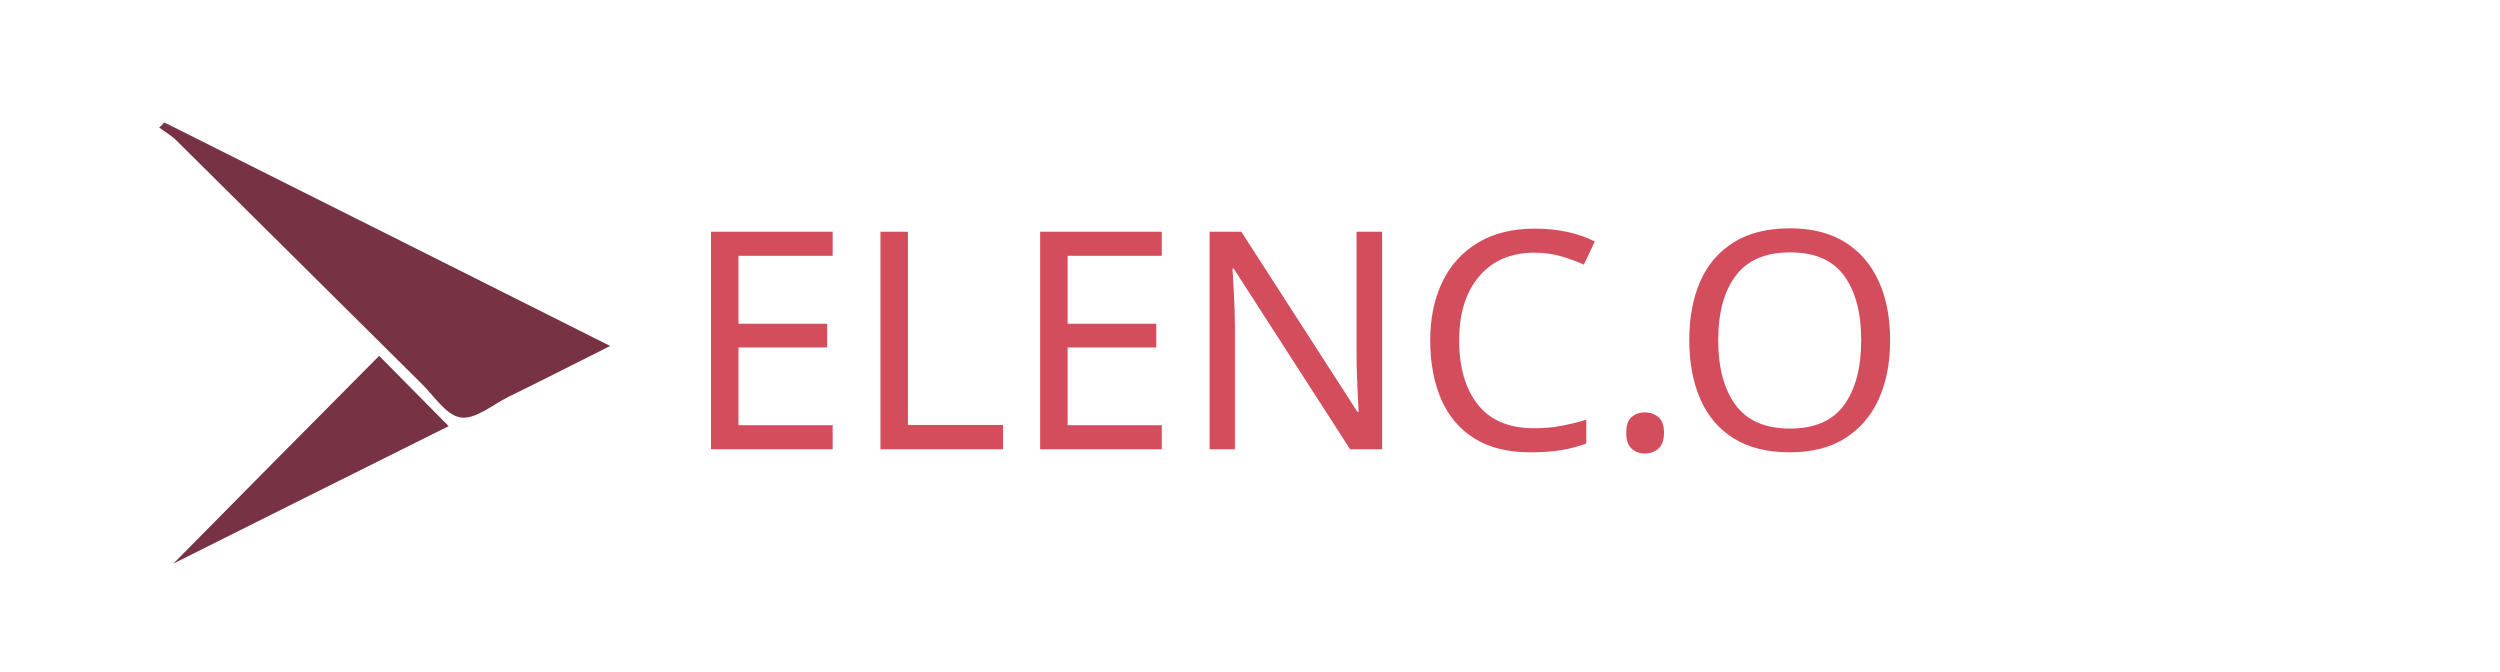
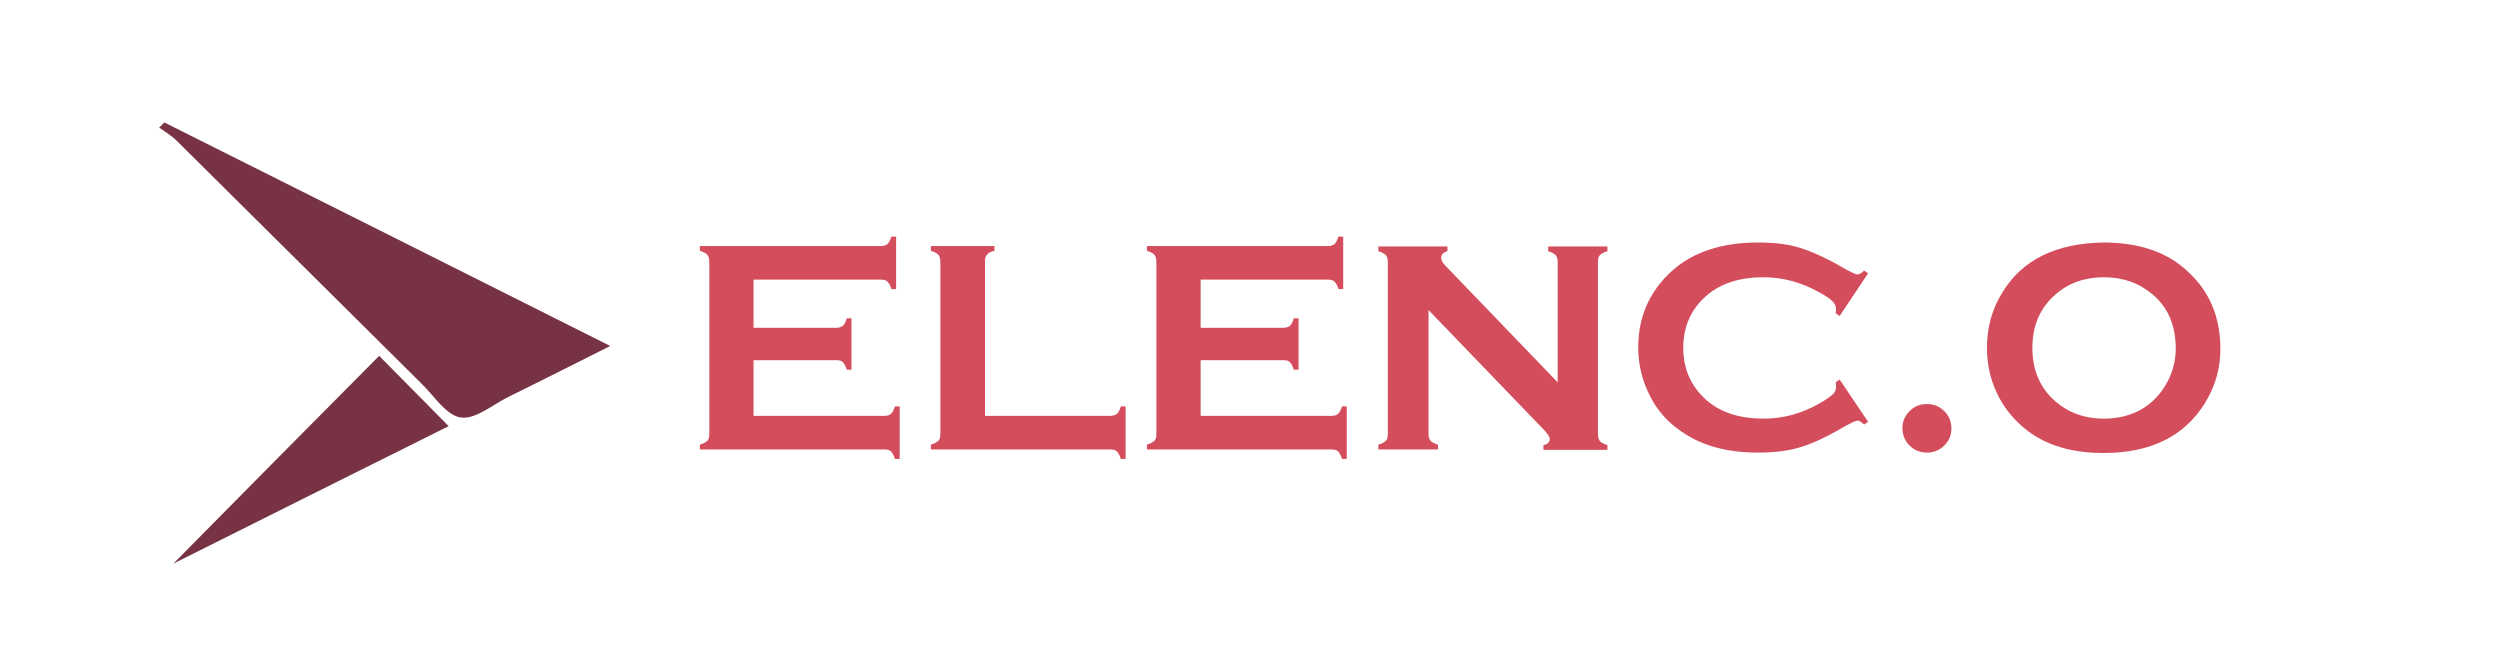
<svg xmlns="http://www.w3.org/2000/svg" version="1.1" id="Layer_1" x="0px" y="0px" viewBox="0 0 633 170" style="enable-background:new 0 0 633 170;" xml:space="preserve">
  <style type="text/css">
- 	.st0{fill:#D44D5C;}
- 	.st1{font-family:'CopperplateGothic-Bold';}
- 	.st2{font-size:77.164px;}
- 	.st3{fill:#773244;}
+ 	.st0{enable-background:new    ;}
+ 	.st1{fill:#D44D5C;}
+ 	.st2{fill:#773244;}
</style>
  <g>
-     <text transform="matrix(1 0 0 1 172.5469 113.7617)" class="st0 st1 st2">ELENC.O</text>
-   </g>
-   <g>
-     <path class="st3" d="M41.6,31C79,49.7,116.4,68.5,154.5,87.6c-9,4.5-17.4,8.8-25.8,12.9c-4,2-8.4,5.8-12.1,5.2   c-3.7-0.6-6.7-5.5-9.9-8.6c-20.7-20.5-41.3-41-62-61.5c-1.3-1.3-2.9-2.2-4.4-3.3C40.8,31.9,41.2,31.4,41.6,31z" />
-     <path class="st3" d="M43.9,142.7c17-17.2,34.6-35,52.1-52.6c5.7,5.8,11.5,11.6,17.6,17.8C90.3,119.5,66.7,131.3,43.9,142.7z" />
+     <g class="st0">
+       <path class="st1" d="M190.8,91.2v14.1h33.1c0.8,0,1.3-0.2,1.7-0.5c0.4-0.4,0.7-1,1-1.9h1.2v13.3h-1.2c-0.3-0.9-0.6-1.5-1-1.9    c-0.4-0.4-1-0.5-1.7-0.5h-46.7v-1.2c0.9-0.3,1.5-0.6,1.9-1c0.4-0.4,0.5-1,0.5-1.8V66.3c0-0.8-0.2-1.4-0.5-1.8    c-0.4-0.4-1-0.7-1.9-1v-1.2H223c0.8,0,1.3-0.2,1.7-0.5c0.4-0.4,0.7-1,1-1.9h1.2v13.3h-1.2c-0.3-0.9-0.6-1.5-1-1.9    c-0.4-0.4-1-0.5-1.7-0.5h-32.2V83h20.9c0.8,0,1.3-0.2,1.7-0.5s0.7-1,1-1.9h1.2v13h-1.2c-0.3-0.9-0.6-1.5-1-1.9s-1-0.5-1.7-0.5    H190.8z" />
+       <path class="st1" d="M249.4,105.3h31.6c0.8,0,1.4-0.2,1.8-0.5s0.7-1,1-1.9h1.2v13.3h-1.2c-0.3-0.9-0.6-1.5-1-1.9s-1-0.5-1.8-0.5    h-45.3v-1.2c0.9-0.3,1.5-0.6,1.9-1c0.4-0.4,0.5-1,0.5-1.8V66.3c0-0.8-0.2-1.4-0.5-1.8c-0.4-0.4-1-0.7-1.9-1v-1.2h16.1v1.2    c-0.9,0.2-1.5,0.5-1.9,1c-0.4,0.4-0.5,1-0.5,1.8V105.3z" />
+       <path class="st1" d="M304,91.2v14.1h33.1c0.8,0,1.3-0.2,1.7-0.5c0.4-0.4,0.7-1,1-1.9h1.2v13.3h-1.2c-0.3-0.9-0.6-1.5-1-1.9    c-0.4-0.4-1-0.5-1.7-0.5h-46.7v-1.2c0.9-0.3,1.5-0.6,1.9-1c0.4-0.4,0.5-1,0.5-1.8V66.3c0-0.8-0.2-1.4-0.5-1.8    c-0.4-0.4-1-0.7-1.9-1v-1.2h45.8c0.8,0,1.3-0.2,1.7-0.5c0.4-0.4,0.7-1,1-1.9h1.2v13.3h-1.2c-0.3-0.9-0.6-1.5-1-1.9    c-0.4-0.4-1-0.5-1.7-0.5H304V83h20.9c0.8,0,1.3-0.2,1.7-0.5s0.7-1,1-1.9h1.2v13h-1.2c-0.3-0.9-0.6-1.5-1-1.9s-1-0.5-1.7-0.5H304z" />
+       <path class="st1" d="M361.7,78.5v31.3c0,0.8,0.2,1.4,0.5,1.8c0.4,0.4,1,0.7,1.9,1v1.2H349v-1.2c0.9-0.3,1.5-0.6,1.9-1    c0.4-0.4,0.5-1,0.5-1.8V66.3c0-0.8-0.2-1.3-0.5-1.7c-0.4-0.4-1-0.7-1.9-1v-1.2h17.5v1.2c-1.1,0.3-1.6,0.9-1.6,1.7    c0,0.6,0.4,1.3,1.1,2l28.4,29.5V66.3c0-0.8-0.2-1.3-0.5-1.7c-0.4-0.4-1-0.7-1.9-1v-1.2H407v1.2c-0.9,0.3-1.5,0.6-1.9,1    c-0.4,0.4-0.5,1-0.5,1.7v43.6c0,0.8,0.2,1.4,0.5,1.8c0.4,0.4,1,0.7,1.9,1v1.2h-16.2v-1.2c1.1-0.2,1.6-0.8,1.6-1.6    c0-0.5-0.6-1.4-1.8-2.6L361.7,78.5z" />
+       <path class="st1" d="M465.8,96.1l7.2,10.7l-1,0.7c-0.7-0.7-1.3-1-1.7-1s-1.7,0.6-3.8,1.8c-4.3,2.5-8,4.2-10.9,5    c-3,0.9-6.5,1.3-10.5,1.3c-8.1,0-14.8-1.9-20-5.8c-3.1-2.2-5.5-5-7.2-8.3c-2-3.8-3.1-8-3.1-12.5c0-6.2,1.8-11.6,5.5-16.2    c5.5-6.9,13.8-10.4,24.8-10.4c4.1,0,7.6,0.4,10.5,1.3c2.9,0.9,6.6,2.5,10.9,5c2.1,1.2,3.4,1.8,3.8,1.8s1-0.3,1.7-1l1,0.7L465.8,80    l-1-0.7c0-0.4,0.1-0.7,0.1-1c0-0.7-0.3-1.4-0.9-2c-0.6-0.6-1.7-1.4-3.4-2.3c-4.4-2.5-9.2-3.8-14.1-3.8c-5.9,0-10.6,1.5-14.1,4.4    c-4.1,3.4-6.2,7.9-6.2,13.5c0,5.5,2.1,10,6.2,13.5c3.5,2.9,8.2,4.4,14.1,4.4c5,0,9.7-1.3,14.1-3.8c1.6-0.9,2.7-1.7,3.4-2.3    s0.9-1.3,0.9-2.1c0-0.3,0-0.6-0.1-1L465.8,96.1z" />
+       <path class="st1" d="M487.9,102.3c1.7,0,3.2,0.6,4.4,1.8c1.2,1.2,1.8,2.7,1.8,4.4c0,1.7-0.6,3.1-1.8,4.3s-2.7,1.8-4.4,1.8    c-1.7,0-3.2-0.6-4.4-1.8c-1.2-1.2-1.8-2.7-1.8-4.4c0-1.7,0.6-3.1,1.8-4.3C484.7,102.9,486.1,102.3,487.9,102.3z" />
+       <path class="st1" d="M532.6,61.4c9,0,16.1,2.4,21.3,7.3c5.6,5.1,8.3,11.6,8.3,19.7c0,4.9-1.3,9.5-4,13.8    c-5.2,8.3-13.7,12.5-25.6,12.5c-8.9,0-16-2.4-21.2-7.3c-2.8-2.6-5-5.7-6.4-9.3c-1.3-3.2-1.9-6.5-1.9-10.1c0-5.1,1.3-9.9,4-14.1    C512.1,65.7,520.7,61.6,532.6,61.4z M532.7,70.2c-4.9,0-9,1.5-12.3,4.4c-3.9,3.4-5.8,7.9-5.8,13.5s1.9,10.1,5.8,13.5    c3.3,2.9,7.4,4.4,12.3,4.4s9.1-1.5,12.3-4.4c1.9-1.7,3.4-3.9,4.5-6.4c0.9-2.2,1.4-4.5,1.4-6.9c0-5.8-1.9-10.4-5.8-13.7    C541.7,71.7,537.6,70.2,532.7,70.2z" />
+     </g>
+     <path class="st2" d="M41.6,31C79,49.7,116.4,68.5,154.5,87.6c-9,4.5-17.4,8.8-25.8,12.9c-4,2-8.4,5.8-12.1,5.2   c-3.7-0.6-6.7-5.5-9.9-8.6c-20.7-20.5-41.3-41-62-61.5c-1.3-1.3-2.9-2.2-4.4-3.3C40.8,31.9,41.2,31.4,41.6,31z" />
+     <path class="st2" d="M43.9,142.7c17-17.2,34.6-35,52.1-52.6c5.7,5.8,11.5,11.6,17.6,17.8C90.3,119.5,66.7,131.3,43.9,142.7z" />
  </g>
</svg>
